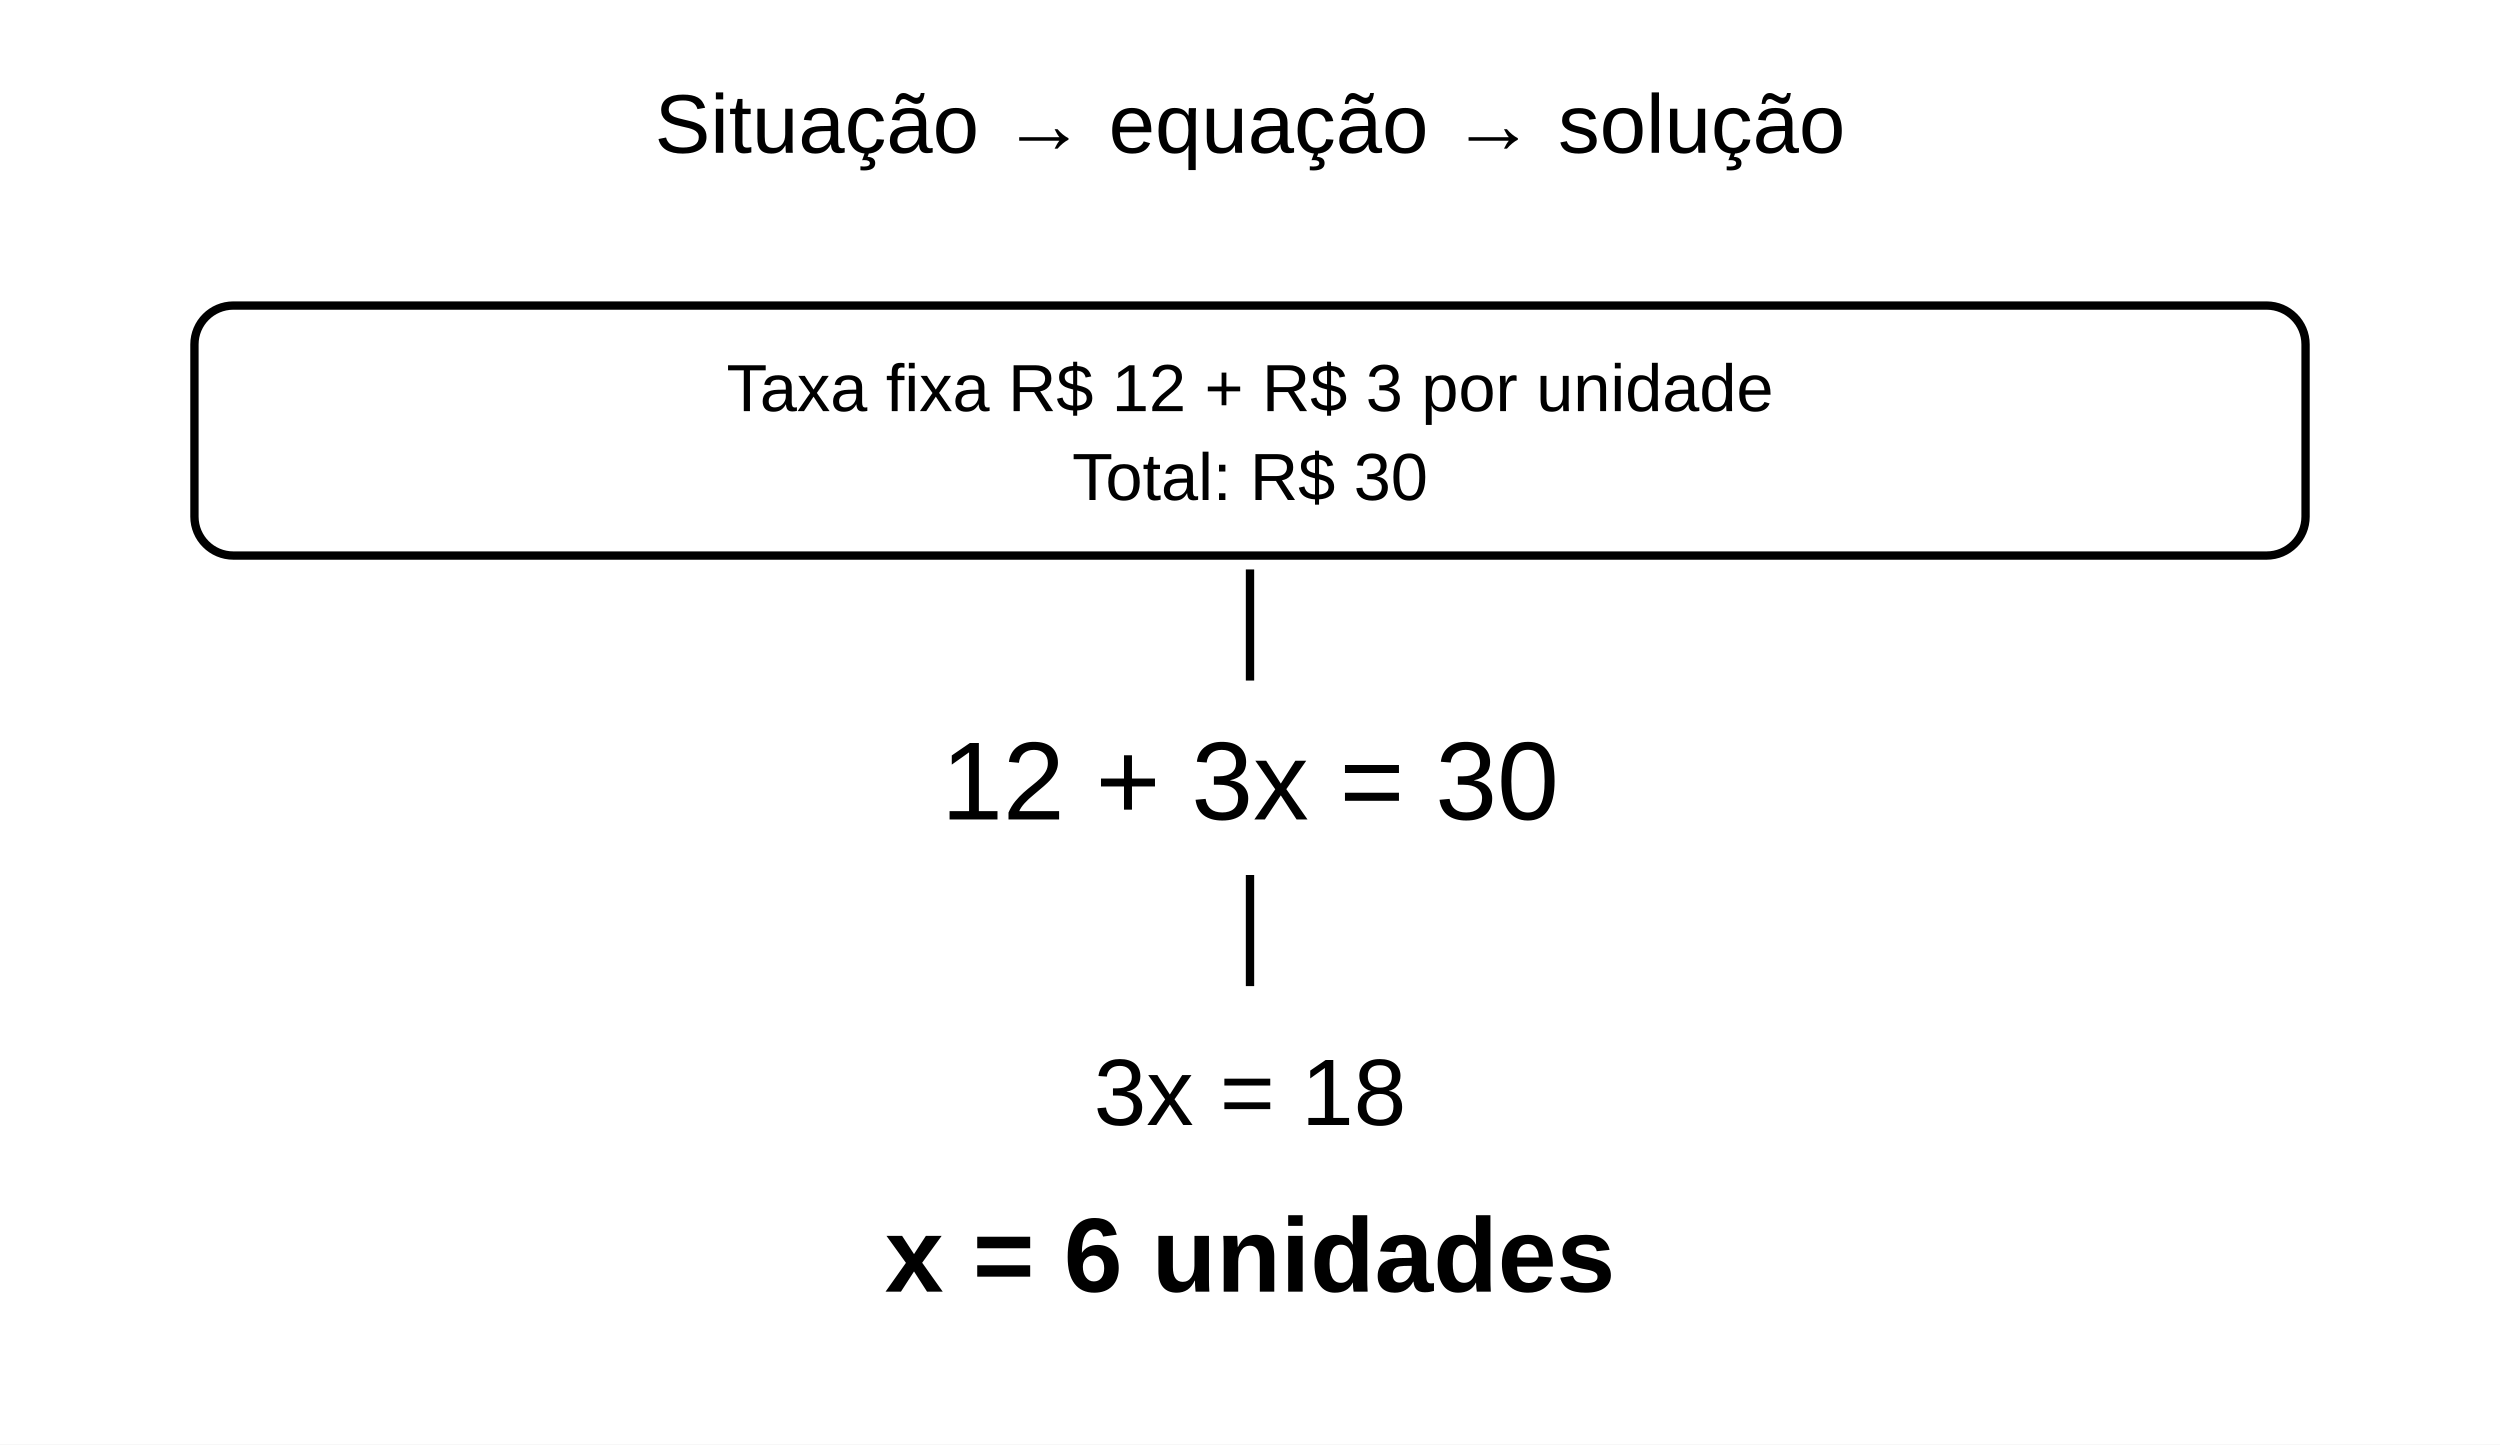
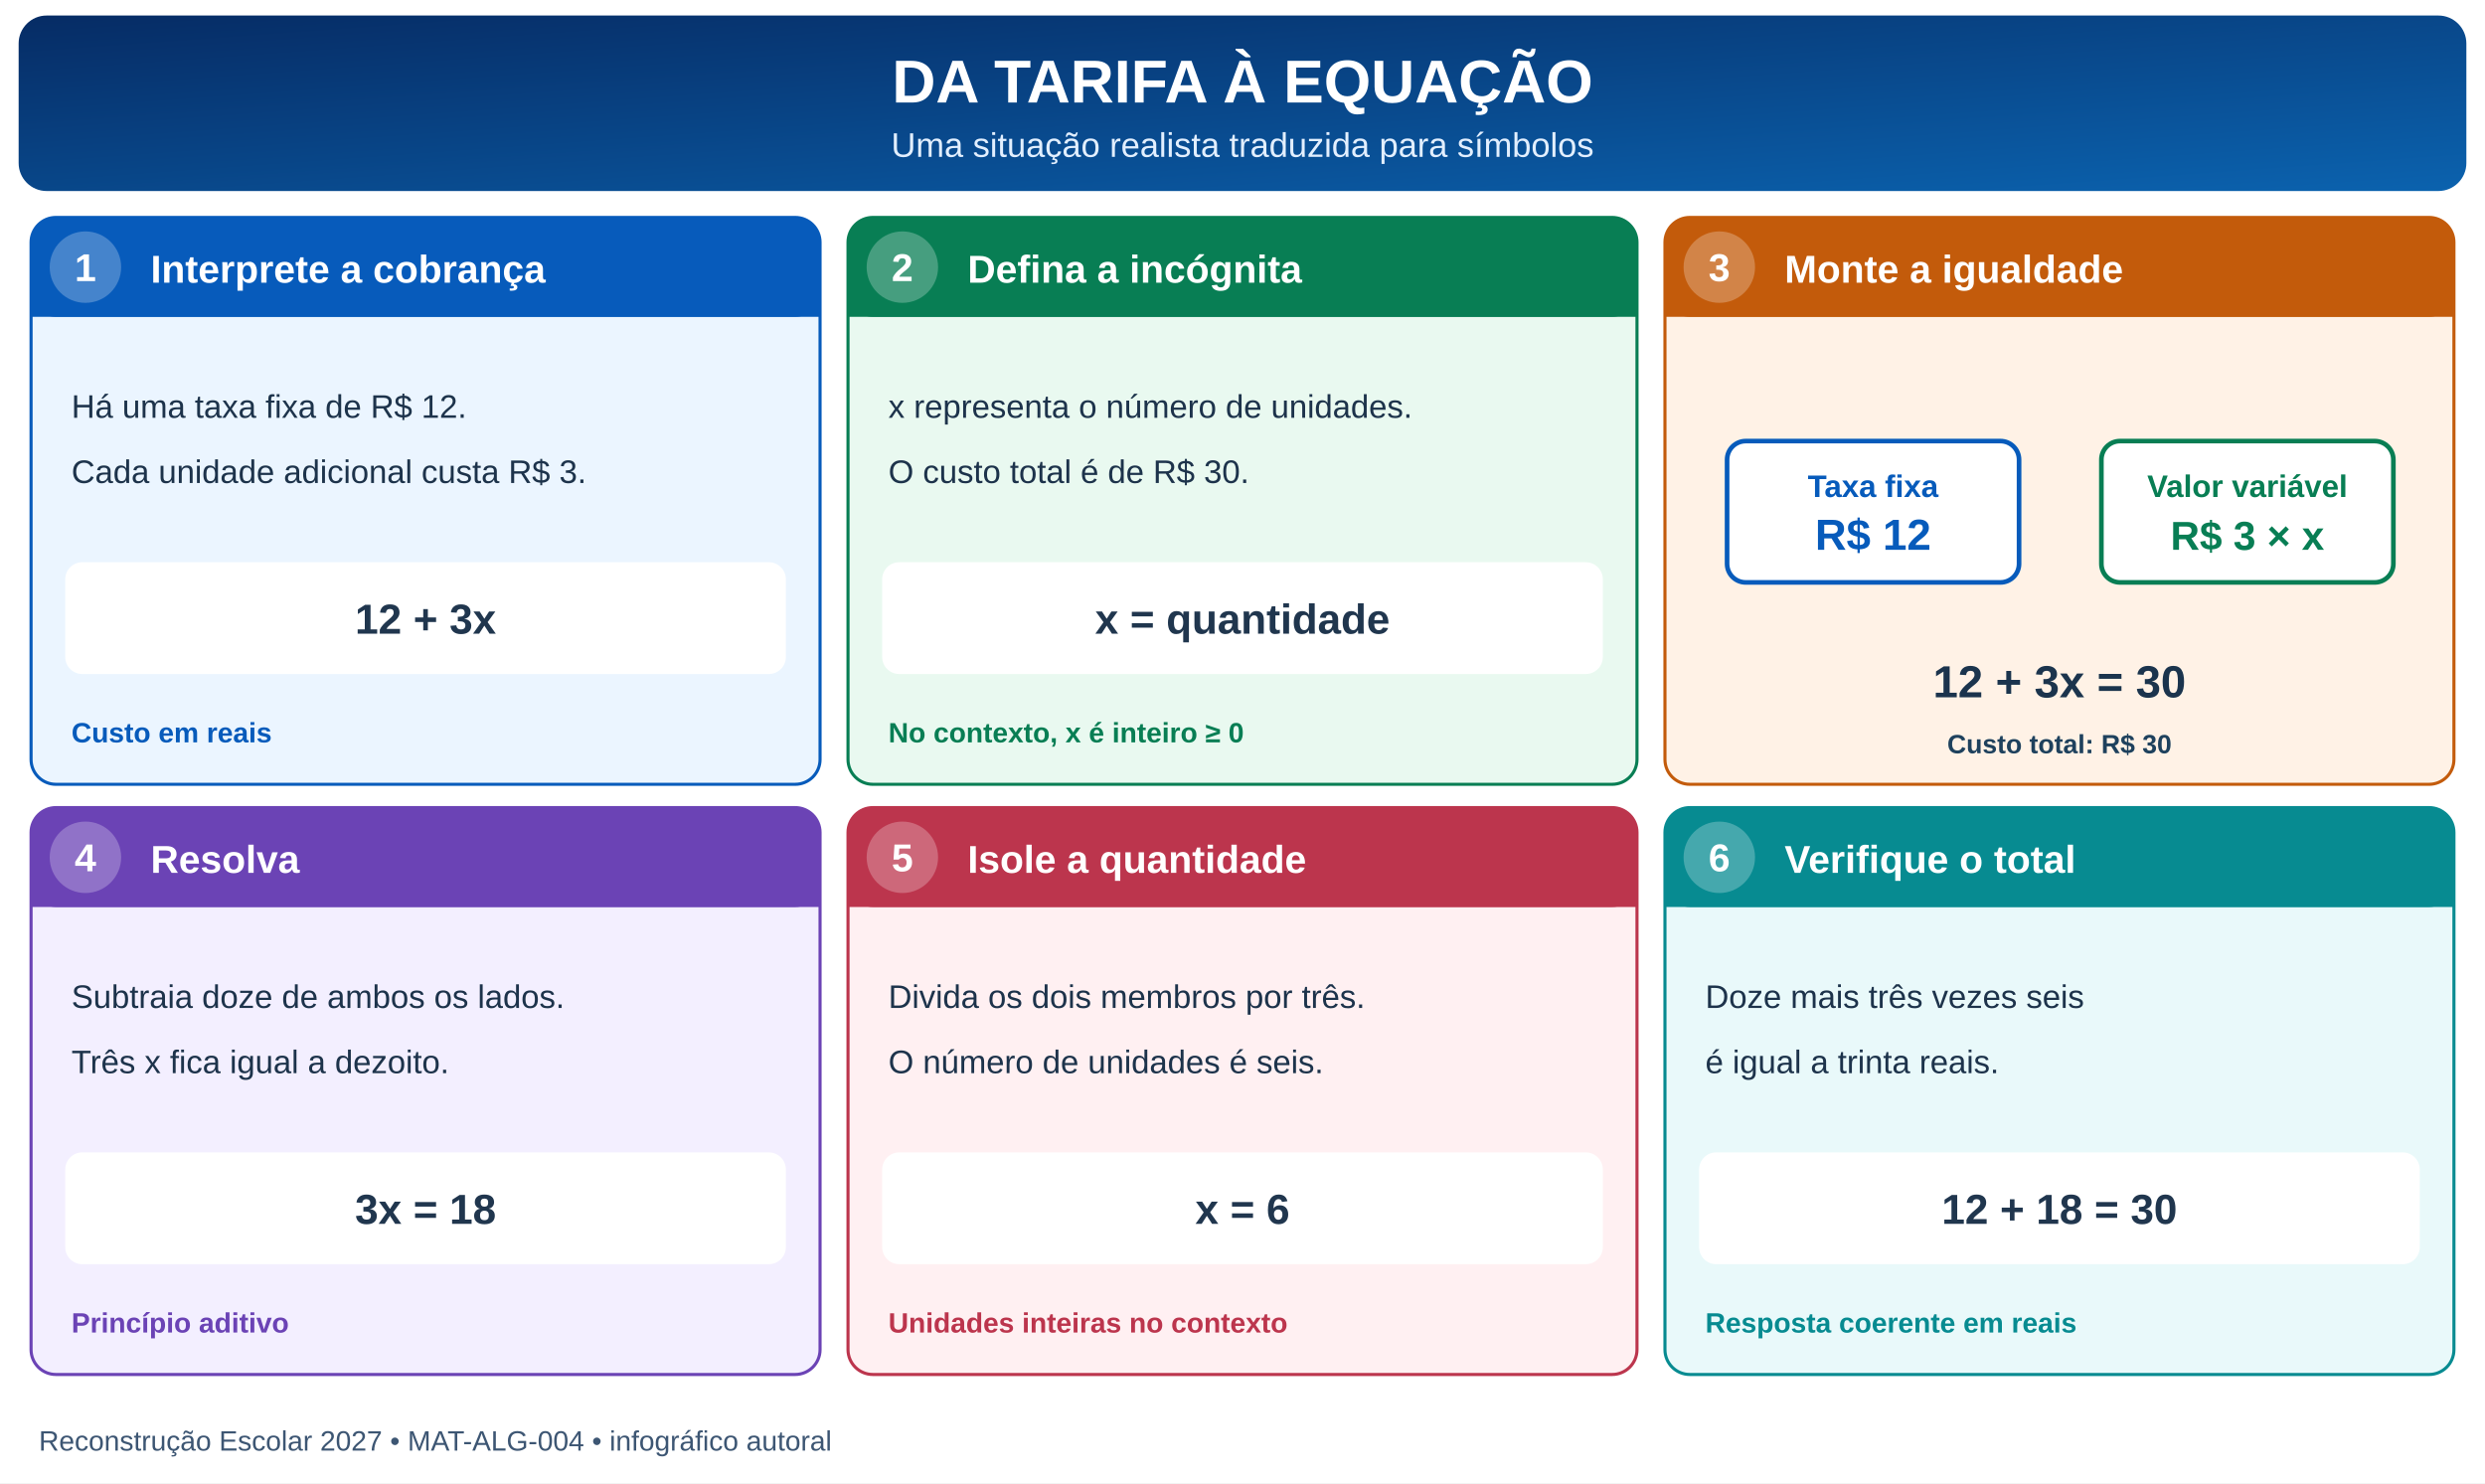
- <svg xmlns="http://www.w3.org/2000/svg" viewBox="0 0 900 520" role="img" aria-labelledby="t d">
-   <rect width="900" height="520" fill="white" />
-   <text x="450" y="55" text-anchor="middle" font-size="30" font-family="Arial">Situação → equação → solução</text>
-   <rect x="70" y="110" width="760" height="90" rx="14" fill="none" stroke="black" stroke-width="3" />
-   <text x="450" y="148" text-anchor="middle" font-size="24" font-family="Arial">Taxa fixa R$ 12 + R$ 3 por unidade</text>
-   <text x="450" y="180" text-anchor="middle" font-size="24" font-family="Arial">Total: R$ 30</text>
-   <path d="M450 205 L450 245" stroke="black" stroke-width="3" />
-   <text x="450" y="295" text-anchor="middle" font-size="40" font-family="Arial">12 + 3x = 30</text>
-   <path d="M450 315 L450 355" stroke="black" stroke-width="3" />
-   <text x="450" y="405" text-anchor="middle" font-size="34" font-family="Arial">3x = 18</text>
-   <text x="450" y="465" text-anchor="middle" font-size="38" font-family="Arial" font-weight="bold">x = 6 unidades</text>
+ <svg xmlns="http://www.w3.org/2000/svg" role="img" aria-labelledby="title desc" viewBox="0 0 1600 955">
+   <defs>
+     <linearGradient id="header" x1="0" y1="0" x2="1" y2="1">
+       <stop offset="0" stop-color="#062c65" />
+       <stop offset="1" stop-color="#0b62ae" />
+     </linearGradient>
+   </defs>
+   <rect width="1600" height="955" fill="#fff" />
+   <rect x="12" y="10" width="1576" height="113" rx="18" fill="url(#header)" />
+   <text x="800" y="66" text-anchor="middle" font-family="Arial,DejaVu Sans,sans-serif" font-size="39" font-weight="700" fill="#fff">DA TARIFA À EQUAÇÃO</text>
+   <text x="800" y="101" text-anchor="middle" font-family="Arial,DejaVu Sans,sans-serif" font-size="22" font-weight="400" fill="#e2efff">Uma situação realista traduzida para símbolos</text>
+   <rect x="20" y="140" width="508" height="365" rx="16" fill="#ebf5ff" stroke="#075bbb" stroke-width="2" />
+   <rect x="20" y="140" width="508" height="64" rx="16" fill="#075bbb" />
+   <rect x="20" y="186" width="508" height="18" fill="#075bbb" />
+   <circle cx="55" cy="172" r="23" fill="#fff" opacity=".25" />
+   <text x="55" y="181" text-anchor="middle" font-family="Arial,DejaVu Sans,sans-serif" font-size="25" font-weight="700" fill="#fff">1</text>
+   <text x="97" y="182" text-anchor="start" font-family="Arial,DejaVu Sans,sans-serif" font-size="25" font-weight="700" fill="#fff">Interprete a cobrança</text>
+   <text x="46" y="269" text-anchor="start" font-family="Arial,DejaVu Sans,sans-serif" font-size="21" font-weight="400" fill="#1d334b">Há uma taxa fixa de R$ 12.</text>
+   <text x="46" y="311" text-anchor="start" font-family="Arial,DejaVu Sans,sans-serif" font-size="21" font-weight="400" fill="#1d334b">Cada unidade adicional custa R$ 3.</text>
+   <rect x="42" y="362" width="464" height="72" rx="11" fill="#fff" />
+   <text x="274" y="408" text-anchor="middle" font-family="Arial,DejaVu Sans,sans-serif" font-size="27" font-weight="700" fill="#20364e">12 + 3x</text>
+   <text x="46" y="478" text-anchor="start" font-family="Arial,DejaVu Sans,sans-serif" font-size="18" font-weight="700" fill="#075bbb">Custo em reais</text>
+   <rect x="546" y="140" width="508" height="365" rx="16" fill="#e9f9f0" stroke="#087e54" stroke-width="2" />
+   <rect x="546" y="140" width="508" height="64" rx="16" fill="#087e54" />
+   <rect x="546" y="186" width="508" height="18" fill="#087e54" />
+   <circle cx="581" cy="172" r="23" fill="#fff" opacity=".25" />
+   <text x="581" y="181" text-anchor="middle" font-family="Arial,DejaVu Sans,sans-serif" font-size="25" font-weight="700" fill="#fff">2</text>
+   <text x="623" y="182" text-anchor="start" font-family="Arial,DejaVu Sans,sans-serif" font-size="25" font-weight="700" fill="#fff">Defina a incógnita</text>
+   <text x="572" y="269" text-anchor="start" font-family="Arial,DejaVu Sans,sans-serif" font-size="21" font-weight="400" fill="#1d334b">x representa o número de unidades.</text>
+   <text x="572" y="311" text-anchor="start" font-family="Arial,DejaVu Sans,sans-serif" font-size="21" font-weight="400" fill="#1d334b">O custo total é de R$ 30.</text>
+   <rect x="568" y="362" width="464" height="72" rx="11" fill="#fff" />
+   <text x="800" y="408" text-anchor="middle" font-family="Arial,DejaVu Sans,sans-serif" font-size="27" font-weight="700" fill="#20364e">x = quantidade</text>
+   <text x="572" y="478" text-anchor="start" font-family="Arial,DejaVu Sans,sans-serif" font-size="18" font-weight="700" fill="#087e54">No contexto, x é inteiro ≥ 0</text>
+   <rect x="1072" y="140" width="508" height="365" rx="16" fill="#fff2e6" stroke="#c35b0b" stroke-width="2" />
+   <rect x="1072" y="140" width="508" height="64" rx="16" fill="#c35b0b" />
+   <rect x="1072" y="186" width="508" height="18" fill="#c35b0b" />
+   <circle cx="1107" cy="172" r="23" fill="#fff" opacity=".25" />
+   <text x="1107" y="181" text-anchor="middle" font-family="Arial,DejaVu Sans,sans-serif" font-size="25" font-weight="700" fill="#fff">3</text>
+   <text x="1149" y="182" text-anchor="start" font-family="Arial,DejaVu Sans,sans-serif" font-size="25" font-weight="700" fill="#fff">Monte a igualdade</text>
+   <rect x="1112" y="284" width="188" height="91" rx="12" fill="#fff" stroke="#075bbb" stroke-width="3" />
+   <rect x="1353" y="284" width="188" height="91" rx="12" fill="#fff" stroke="#087e54" stroke-width="3" />
+   <text x="1206" y="320" text-anchor="middle" font-family="Arial,DejaVu Sans,sans-serif" font-size="20" font-weight="700" fill="#075bbb">Taxa fixa</text>
+   <text x="1206" y="354" text-anchor="middle" font-family="Arial,DejaVu Sans,sans-serif" font-size="28" font-weight="700" fill="#075bbb">R$ 12</text>
+   <text x="1447" y="320" text-anchor="middle" font-family="Arial,DejaVu Sans,sans-serif" font-size="20" font-weight="700" fill="#087e54">Valor variável</text>
+   <text x="1447" y="354" text-anchor="middle" font-family="Arial,DejaVu Sans,sans-serif" font-size="26" font-weight="700" fill="#087e54">R$ 3 × x</text>
+   <text x="1326" y="449" text-anchor="middle" font-family="Arial,DejaVu Sans,sans-serif" font-size="29" font-weight="700" fill="#1b344d">12 + 3x = 30</text>
+   <text x="1326" y="485" text-anchor="middle" font-family="Arial,DejaVu Sans,sans-serif" font-size="17" font-weight="700" fill="#1e415d">Custo total: R$ 30</text>
+   <rect x="20" y="520" width="508" height="365" rx="16" fill="#f3efff" stroke="#6b43b5" stroke-width="2" />
+   <rect x="20" y="520" width="508" height="64" rx="16" fill="#6b43b5" />
+   <rect x="20" y="566" width="508" height="18" fill="#6b43b5" />
+   <circle cx="55" cy="552" r="23" fill="#fff" opacity=".25" />
+   <text x="55" y="561" text-anchor="middle" font-family="Arial,DejaVu Sans,sans-serif" font-size="25" font-weight="700" fill="#fff">4</text>
+   <text x="97" y="562" text-anchor="start" font-family="Arial,DejaVu Sans,sans-serif" font-size="25" font-weight="700" fill="#fff">Resolva</text>
+   <text x="46" y="649" text-anchor="start" font-family="Arial,DejaVu Sans,sans-serif" font-size="21" font-weight="400" fill="#1d334b">Subtraia doze de ambos os lados.</text>
+   <text x="46" y="691" text-anchor="start" font-family="Arial,DejaVu Sans,sans-serif" font-size="21" font-weight="400" fill="#1d334b">Três x fica igual a dezoito.</text>
+   <rect x="42" y="742" width="464" height="72" rx="11" fill="#fff" />
+   <text x="274" y="788" text-anchor="middle" font-family="Arial,DejaVu Sans,sans-serif" font-size="27" font-weight="700" fill="#20364e">3x = 18</text>
+   <text x="46" y="858" text-anchor="start" font-family="Arial,DejaVu Sans,sans-serif" font-size="18" font-weight="700" fill="#6b43b5">Princípio aditivo</text>
+   <rect x="546" y="520" width="508" height="365" rx="16" fill="#fff0f2" stroke="#bc354d" stroke-width="2" />
+   <rect x="546" y="520" width="508" height="64" rx="16" fill="#bc354d" />
+   <rect x="546" y="566" width="508" height="18" fill="#bc354d" />
+   <circle cx="581" cy="552" r="23" fill="#fff" opacity=".25" />
+   <text x="581" y="561" text-anchor="middle" font-family="Arial,DejaVu Sans,sans-serif" font-size="25" font-weight="700" fill="#fff">5</text>
+   <text x="623" y="562" text-anchor="start" font-family="Arial,DejaVu Sans,sans-serif" font-size="25" font-weight="700" fill="#fff">Isole a quantidade</text>
+   <text x="572" y="649" text-anchor="start" font-family="Arial,DejaVu Sans,sans-serif" font-size="21" font-weight="400" fill="#1d334b">Divida os dois membros por três.</text>
+   <text x="572" y="691" text-anchor="start" font-family="Arial,DejaVu Sans,sans-serif" font-size="21" font-weight="400" fill="#1d334b">O número de unidades é seis.</text>
+   <rect x="568" y="742" width="464" height="72" rx="11" fill="#fff" />
+   <text x="800" y="788" text-anchor="middle" font-family="Arial,DejaVu Sans,sans-serif" font-size="27" font-weight="700" fill="#20364e">x = 6</text>
+   <text x="572" y="858" text-anchor="start" font-family="Arial,DejaVu Sans,sans-serif" font-size="18" font-weight="700" fill="#bc354d">Unidades inteiras no contexto</text>
+   <rect x="1072" y="520" width="508" height="365" rx="16" fill="#e9f9fa" stroke="#078b91" stroke-width="2" />
+   <rect x="1072" y="520" width="508" height="64" rx="16" fill="#078b91" />
+   <rect x="1072" y="566" width="508" height="18" fill="#078b91" />
+   <circle cx="1107" cy="552" r="23" fill="#fff" opacity=".25" />
+   <text x="1107" y="561" text-anchor="middle" font-family="Arial,DejaVu Sans,sans-serif" font-size="25" font-weight="700" fill="#fff">6</text>
+   <text x="1149" y="562" text-anchor="start" font-family="Arial,DejaVu Sans,sans-serif" font-size="25" font-weight="700" fill="#fff">Verifique o total</text>
+   <text x="1098" y="649" text-anchor="start" font-family="Arial,DejaVu Sans,sans-serif" font-size="21" font-weight="400" fill="#1d334b">Doze mais três vezes seis</text>
+   <text x="1098" y="691" text-anchor="start" font-family="Arial,DejaVu Sans,sans-serif" font-size="21" font-weight="400" fill="#1d334b">é igual a trinta reais.</text>
+   <rect x="1094" y="742" width="464" height="72" rx="11" fill="#fff" />
+   <text x="1326" y="788" text-anchor="middle" font-family="Arial,DejaVu Sans,sans-serif" font-size="27" font-weight="700" fill="#20364e">12 + 18 = 30</text>
+   <text x="1098" y="858" text-anchor="start" font-family="Arial,DejaVu Sans,sans-serif" font-size="18" font-weight="700" fill="#078b91">Resposta coerente em reais</text>
+   <text x="25" y="934" text-anchor="start" font-family="Arial,DejaVu Sans,sans-serif" font-size="18" font-weight="400" fill="#3d5673">Reconstrução Escolar 2027 • MAT-ALG-004 • infográfico autoral</text>
</svg>
